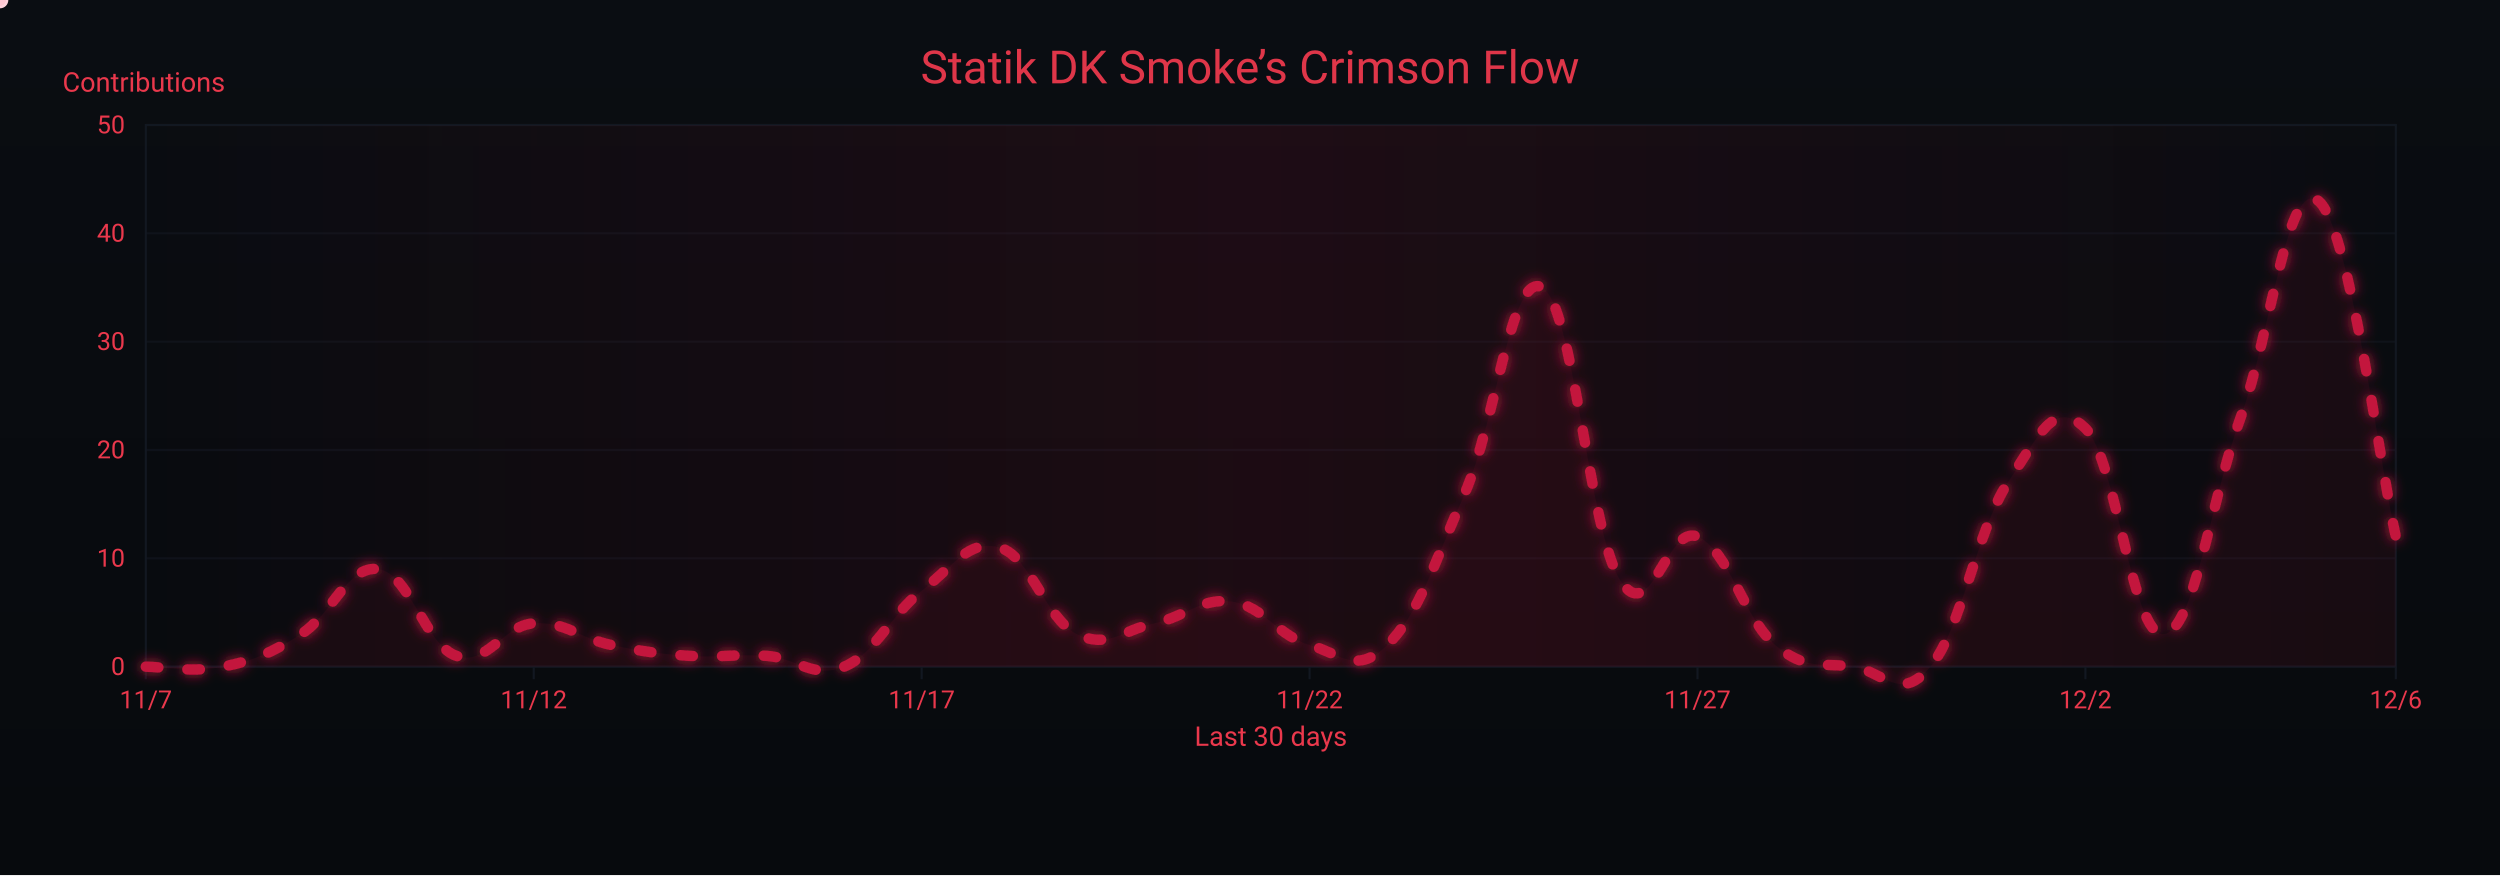
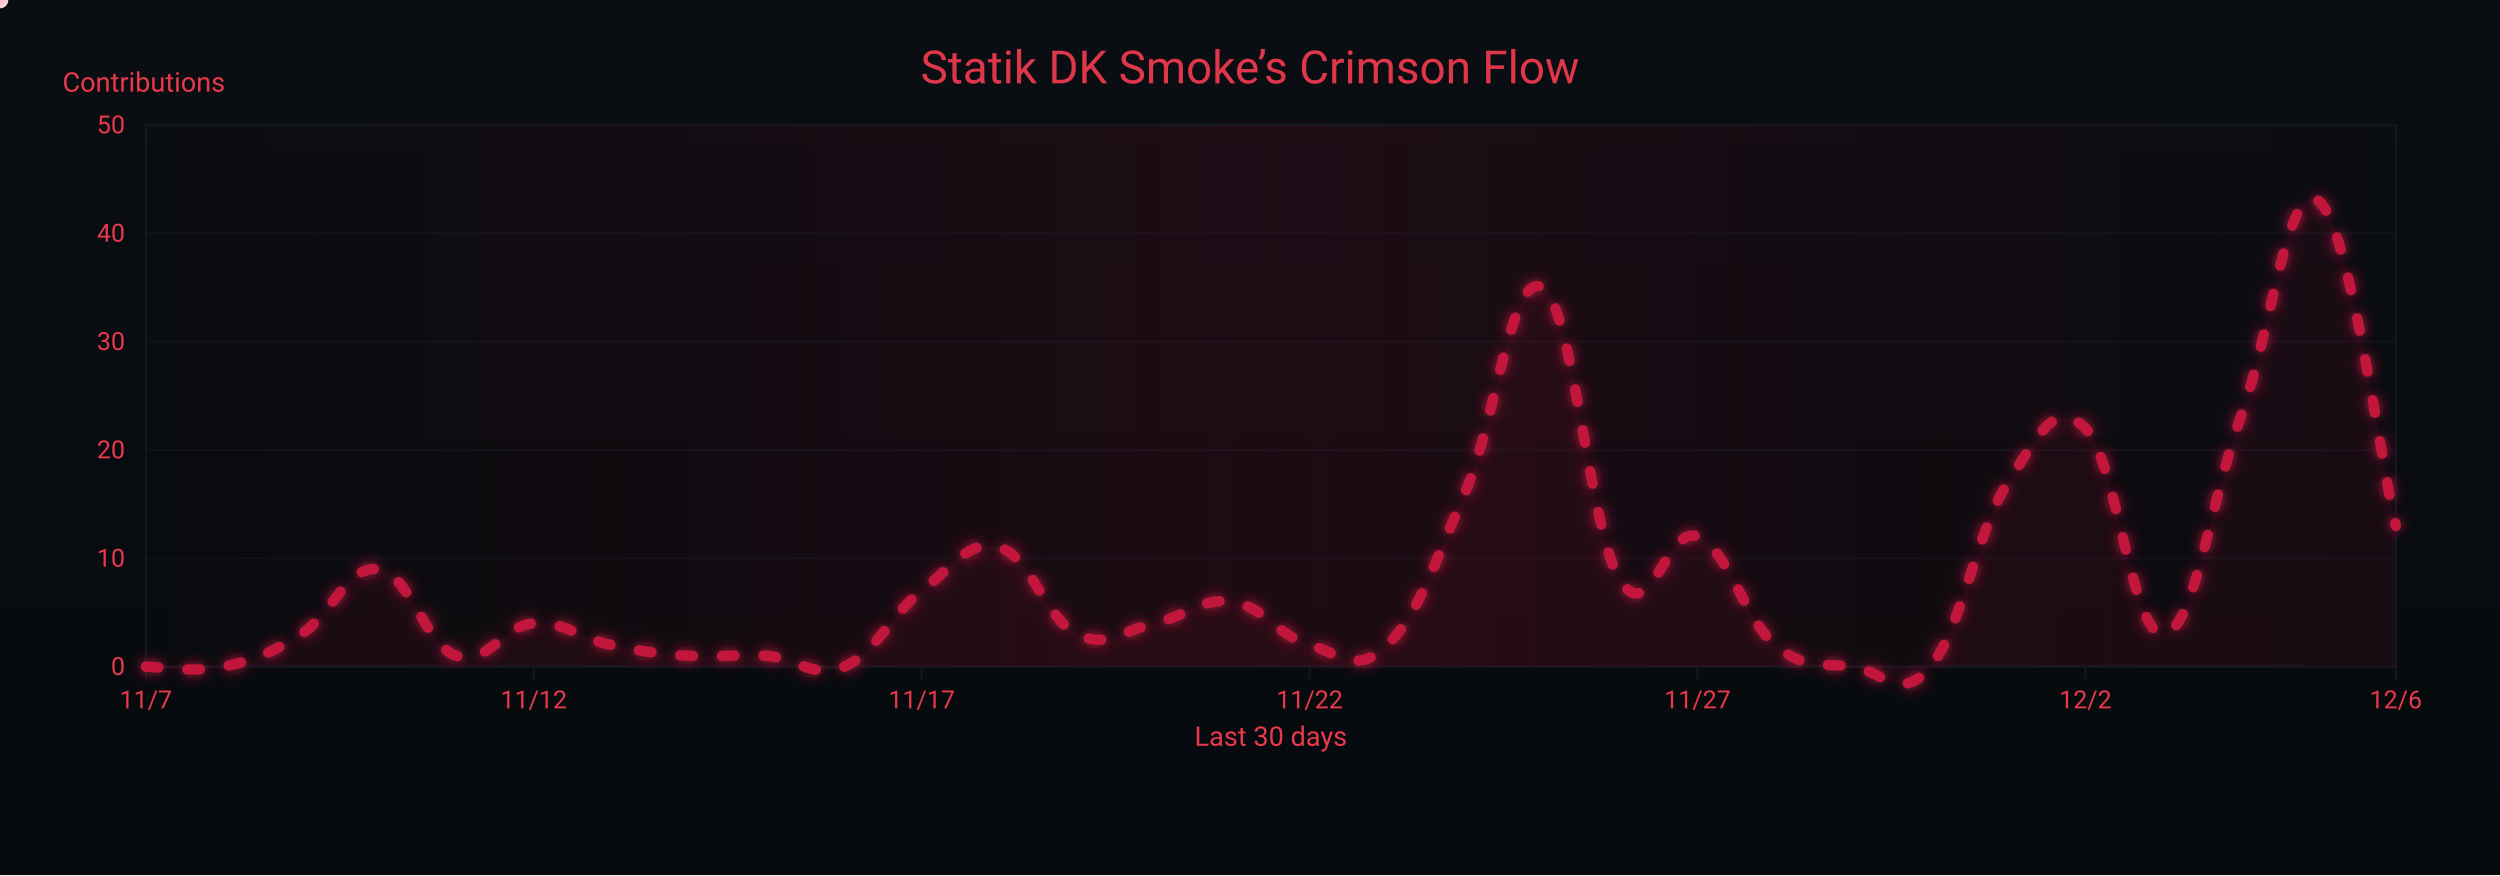
<svg xmlns="http://www.w3.org/2000/svg" width="1200" height="420" viewBox="0 0 1200 420" role="img" aria-label="Crimson Flow Graph">
  <defs>
    <linearGradient id="bgGrad" x1="0" y1="0" x2="0" y2="1">
      <stop offset="0%" stop-color="#0a0d12" />
      <stop offset="100%" stop-color="#070a0d" />
    </linearGradient>
    <filter id="glow">
      <feGaussianBlur stdDeviation="3" result="b1" />
      <feMerge>
        <feMergeNode in="b1" />
        <feMergeNode in="SourceGraphic" />
      </feMerge>
    </filter>
    <linearGradient id="sheen" x1="0" y1="0" x2="1" y2="0">
      <stop offset="0%" stop-color="#9b0e2a" stop-opacity="0" />
      <stop offset="50%" stop-color="#9b0e2a" stop-opacity=".14" />
      <stop offset="100%" stop-color="#9b0e2a" stop-opacity="0" />
      <animateTransform attributeName="gradientTransform" type="translate" from="-1 0" to="1 0" dur="9s" repeatCount="indefinite" />
    </linearGradient>
  </defs>
  <rect width="1200" height="420" fill="url(#bgGrad)" />
  <rect x="70" y="60" width="1080" height="260" fill="none" stroke="#121821" stroke-width="1" />
  <g font-family="ui-sans-serif,system-ui,-apple-system,Segoe UI,Roboto,Ubuntu,Arial" font-size="12">
    <path d="M70,320.0 H1150" stroke="#121821" stroke-width="1" opacity="0.6" />
    <text x="60" y="324.0" text-anchor="end" fill="#ea384c">0</text>
    <path d="M70,268.0 H1150" stroke="#121821" stroke-width="1" opacity="0.6" />
    <text x="60" y="272.0" text-anchor="end" fill="#ea384c">10</text>
    <path d="M70,216.0 H1150" stroke="#121821" stroke-width="1" opacity="0.6" />
    <text x="60" y="220.0" text-anchor="end" fill="#ea384c">20</text>
    <path d="M70,164.0 H1150" stroke="#121821" stroke-width="1" opacity="0.6" />
    <text x="60" y="168.0" text-anchor="end" fill="#ea384c">30</text>
    <path d="M70,112.0 H1150" stroke="#121821" stroke-width="1" opacity="0.6" />
    <text x="60" y="116.0" text-anchor="end" fill="#ea384c">40</text>
    <path d="M70,60.0 H1150" stroke="#121821" stroke-width="1" opacity="0.6" />
    <text x="60" y="64.0" text-anchor="end" fill="#ea384c">50</text>
    <text x="30" y="44" fill="#ea384c" font-size="13">Contributions</text>
  </g>
  <g font-family="ui-sans-serif,system-ui,-apple-system,Segoe UI,Roboto,Ubuntu,Arial" font-size="12">
    <path d="M70.0,320 V326" stroke="#121821" stroke-width="1" />
    <text x="70.0" y="340" text-anchor="middle" fill="#ea384c">11/7</text>
    <path d="M256.2,320 V326" stroke="#121821" stroke-width="1" />
    <text x="256.2" y="340" text-anchor="middle" fill="#ea384c">11/12</text>
    <path d="M442.4,320 V326" stroke="#121821" stroke-width="1" />
    <text x="442.4" y="340" text-anchor="middle" fill="#ea384c">11/17</text>
    <path d="M628.6,320 V326" stroke="#121821" stroke-width="1" />
    <text x="628.6" y="340" text-anchor="middle" fill="#ea384c">11/22</text>
    <path d="M814.8,320 V326" stroke="#121821" stroke-width="1" />
    <text x="814.8" y="340" text-anchor="middle" fill="#ea384c">11/27</text>
    <path d="M1001.0,320 V326" stroke="#121821" stroke-width="1" />
    <text x="1001.0" y="340" text-anchor="middle" fill="#ea384c">12/2</text>
    <path d="M1150.0,320 V326" stroke="#121821" stroke-width="1" />
    <text x="1150.0" y="340" text-anchor="middle" fill="#ea384c">12/6</text>
    <text x="610" y="358" text-anchor="middle" fill="#ea384c" font-size="13">Last 30 days</text>
  </g>
  <rect x="70" y="60" width="1080" height="260" fill="url(#sheen)" />
  <text x="600" y="40" text-anchor="middle" font-family="ui-sans-serif,system-ui,-apple-system,Segoe UI,Roboto,Ubuntu,Arial" font-size="22" fill="#ea384c" opacity=".95">Statik DK Smoke’s Crimson Flow</text>
-   <path d="M70.0,320.0 C77.4,320.0 92.3,323.1 107.2,320.0 C122.1,316.9 129.6,313.8 144.5,304.4 C159.4,295.0 166.8,271.1 181.7,273.2 C196.6,275.3 204.1,309.6 219.0,314.8 C233.9,320.0 241.3,300.2 256.2,299.2 C271.1,298.2 278.6,306.5 293.4,309.6 C308.3,312.7 315.8,313.8 330.7,314.8 C345.6,315.8 353.0,313.8 367.9,314.8 C382.8,315.8 390.3,326.2 405.2,320.0 C420.1,313.8 427.5,295.0 442.4,283.6 C457.3,272.2 464.8,258.6 479.7,262.8 C494.6,267.0 502.0,297.1 516.9,304.4 C531.8,311.7 539.2,302.3 554.1,299.2 C569.0,296.1 576.5,286.7 591.4,288.8 C606.3,290.9 613.7,305.4 628.6,309.6 C643.5,313.8 651.0,324.2 665.9,309.6 C680.8,295.0 688.2,271.1 703.1,236.8 C718.0,202.5 725.4,129.7 740.3,138.0 C755.2,146.3 762.7,254.5 777.6,278.4 C792.5,302.3 799.9,251.4 814.8,257.6 C829.7,263.8 837.2,297.1 852.1,309.6 C867.0,322.1 874.4,317.9 889.3,320.0 C904.2,322.1 911.7,337.7 926.6,320.0 C941.4,302.3 948.9,254.5 963.8,231.6 C978.7,208.7 986.1,191.0 1001.0,205.6 C1015.9,220.2 1023.4,305.4 1038.3,304.4 C1053.2,303.4 1060.6,242.0 1075.5,200.4 C1090.4,158.8 1097.9,85.0 1112.8,96.4 C1127.7,107.8 1142.6,225.4 1150.0,257.6 L 1150,320 L 70,320 Z" fill="#7a0f26" opacity=".13">
+   <path d="M70.0,320.0 C77.4,320.0 92.3,323.1 107.2,320.0 C122.1,316.9 129.6,313.8 144.5,304.4 C159.4,295.0 166.8,271.1 181.7,273.2 C196.6,275.3 204.1,309.6 219.0,314.8 C233.9,320.0 241.3,300.2 256.2,299.2 C271.1,298.2 278.6,306.5 293.4,309.6 C308.3,312.7 315.8,313.8 330.7,314.8 C345.6,315.8 353.0,313.8 367.9,314.8 C382.8,315.8 390.3,326.2 405.2,320.0 C420.1,313.8 427.5,295.0 442.4,283.6 C457.3,272.2 464.8,258.6 479.7,262.8 C494.6,267.0 502.0,297.1 516.9,304.4 C531.8,311.7 539.2,302.3 554.1,299.2 C569.0,296.1 576.5,286.7 591.4,288.8 C606.3,290.9 613.7,305.4 628.6,309.6 C643.5,313.8 651.0,324.2 665.9,309.6 C680.8,295.0 688.2,271.1 703.1,236.8 C718.0,202.5 725.4,129.7 740.3,138.0 C755.2,146.3 762.7,254.5 777.6,278.4 C792.5,302.3 799.9,251.4 814.8,257.6 C829.7,263.8 837.2,297.1 852.1,309.6 C867.0,322.1 874.4,317.9 889.3,320.0 C904.2,322.1 911.7,337.7 926.6,320.0 C941.4,302.3 948.9,254.5 963.8,231.6 C978.7,208.7 986.1,191.0 1001.0,205.6 C1015.9,220.2 1023.4,305.4 1038.3,304.4 C1053.2,303.4 1060.6,242.0 1075.5,200.4 C1090.4,158.8 1097.9,86.0 1112.8,96.4 C1127.7,106.8 1142.6,221.2 1150.0,252.4 L 1150,320 L 70,320 Z" fill="#7a0f26" opacity=".13">
    <animate attributeName="opacity" values=".10;.17;.10" dur="6s" repeatCount="indefinite" />
  </path>
-   <path id="curve" d="M70.0,320.0 C77.4,320.0 92.3,323.1 107.2,320.0 C122.1,316.9 129.6,313.8 144.5,304.4 C159.4,295.0 166.8,271.1 181.7,273.2 C196.6,275.3 204.1,309.6 219.0,314.8 C233.9,320.0 241.3,300.2 256.2,299.2 C271.1,298.2 278.6,306.5 293.4,309.6 C308.3,312.7 315.8,313.8 330.7,314.8 C345.6,315.8 353.0,313.8 367.9,314.8 C382.8,315.8 390.3,326.2 405.2,320.0 C420.1,313.8 427.5,295.0 442.4,283.6 C457.3,272.2 464.8,258.6 479.7,262.8 C494.6,267.0 502.0,297.1 516.9,304.4 C531.8,311.7 539.2,302.3 554.1,299.2 C569.0,296.1 576.5,286.7 591.4,288.8 C606.3,290.9 613.7,305.4 628.6,309.6 C643.5,313.8 651.0,324.2 665.9,309.6 C680.8,295.0 688.2,271.1 703.1,236.8 C718.0,202.5 725.4,129.7 740.3,138.0 C755.2,146.3 762.7,254.5 777.6,278.4 C792.5,302.3 799.9,251.4 814.8,257.6 C829.7,263.8 837.2,297.1 852.1,309.6 C867.0,322.1 874.4,317.9 889.3,320.0 C904.2,322.1 911.7,337.7 926.6,320.0 C941.4,302.3 948.9,254.5 963.8,231.6 C978.7,208.7 986.1,191.0 1001.0,205.6 C1015.9,220.2 1023.4,305.4 1038.3,304.4 C1053.2,303.4 1060.6,242.0 1075.5,200.4 C1090.4,158.8 1097.9,85.0 1112.8,96.4 C1127.7,107.8 1142.6,225.4 1150.0,257.6" fill="none" stroke="#c3193d" stroke-width="5" stroke-linecap="round" stroke-linejoin="round" stroke-dasharray="6 14" filter="url(#glow)">
+   <path id="curve" d="M70.0,320.0 C77.4,320.0 92.3,323.1 107.2,320.0 C122.1,316.9 129.6,313.8 144.5,304.4 C159.4,295.0 166.8,271.1 181.7,273.2 C196.6,275.3 204.1,309.6 219.0,314.8 C233.9,320.0 241.3,300.2 256.2,299.2 C271.1,298.2 278.6,306.5 293.4,309.6 C308.3,312.7 315.8,313.8 330.7,314.8 C345.6,315.8 353.0,313.8 367.9,314.8 C382.8,315.8 390.3,326.2 405.2,320.0 C420.1,313.8 427.5,295.0 442.4,283.6 C457.3,272.2 464.8,258.6 479.7,262.8 C494.6,267.0 502.0,297.1 516.9,304.4 C531.8,311.7 539.2,302.3 554.1,299.2 C569.0,296.1 576.5,286.7 591.4,288.8 C606.3,290.9 613.7,305.4 628.6,309.6 C643.5,313.8 651.0,324.2 665.9,309.6 C680.8,295.0 688.2,271.1 703.1,236.8 C718.0,202.5 725.4,129.7 740.3,138.0 C755.2,146.3 762.7,254.5 777.6,278.4 C792.5,302.3 799.9,251.4 814.8,257.6 C829.7,263.8 837.2,297.1 852.1,309.6 C867.0,322.1 874.4,317.9 889.3,320.0 C904.2,322.1 911.7,337.7 926.6,320.0 C941.4,302.3 948.9,254.5 963.8,231.6 C978.7,208.7 986.1,191.0 1001.0,205.6 C1015.9,220.2 1023.4,305.4 1038.3,304.4 C1053.2,303.4 1060.6,242.0 1075.5,200.4 C1090.4,158.8 1097.9,86.0 1112.8,96.4 C1127.7,106.8 1142.6,221.2 1150.0,252.4" fill="none" stroke="#c3193d" stroke-width="5" stroke-linecap="round" stroke-linejoin="round" stroke-dasharray="6 14" filter="url(#glow)">
    <animate attributeName="stroke-dashoffset" values="0;-220" dur="4.8s" repeatCount="indefinite" />
  </path>
  <g fill="#ffd1db">
    <circle r="4">
      <animateMotion dur="7s" rotate="auto" repeatCount="indefinite">
        <mpath href="#curve" />
      </animateMotion>
      <animate attributeName="opacity" values="1;.3;1" dur="2.2s" repeatCount="indefinite" />
    </circle>
    <circle r="3" fill="#ffffff">
      <animateMotion dur="8.2s" begin="1s" rotate="auto" repeatCount="indefinite">
        <mpath href="#curve" />
      </animateMotion>
      <animate attributeName="opacity" values=".7;.2;.7" dur="2.4s" repeatCount="indefinite" />
    </circle>
    <circle r="3" fill="#ffc7d3">
      <animateMotion dur="6s" begin="2s" rotate="auto" repeatCount="indefinite">
        <mpath href="#curve" />
      </animateMotion>
      <animate attributeName="opacity" values=".8;.3;.8" dur="2s" repeatCount="indefinite" />
    </circle>
  </g>
</svg>
